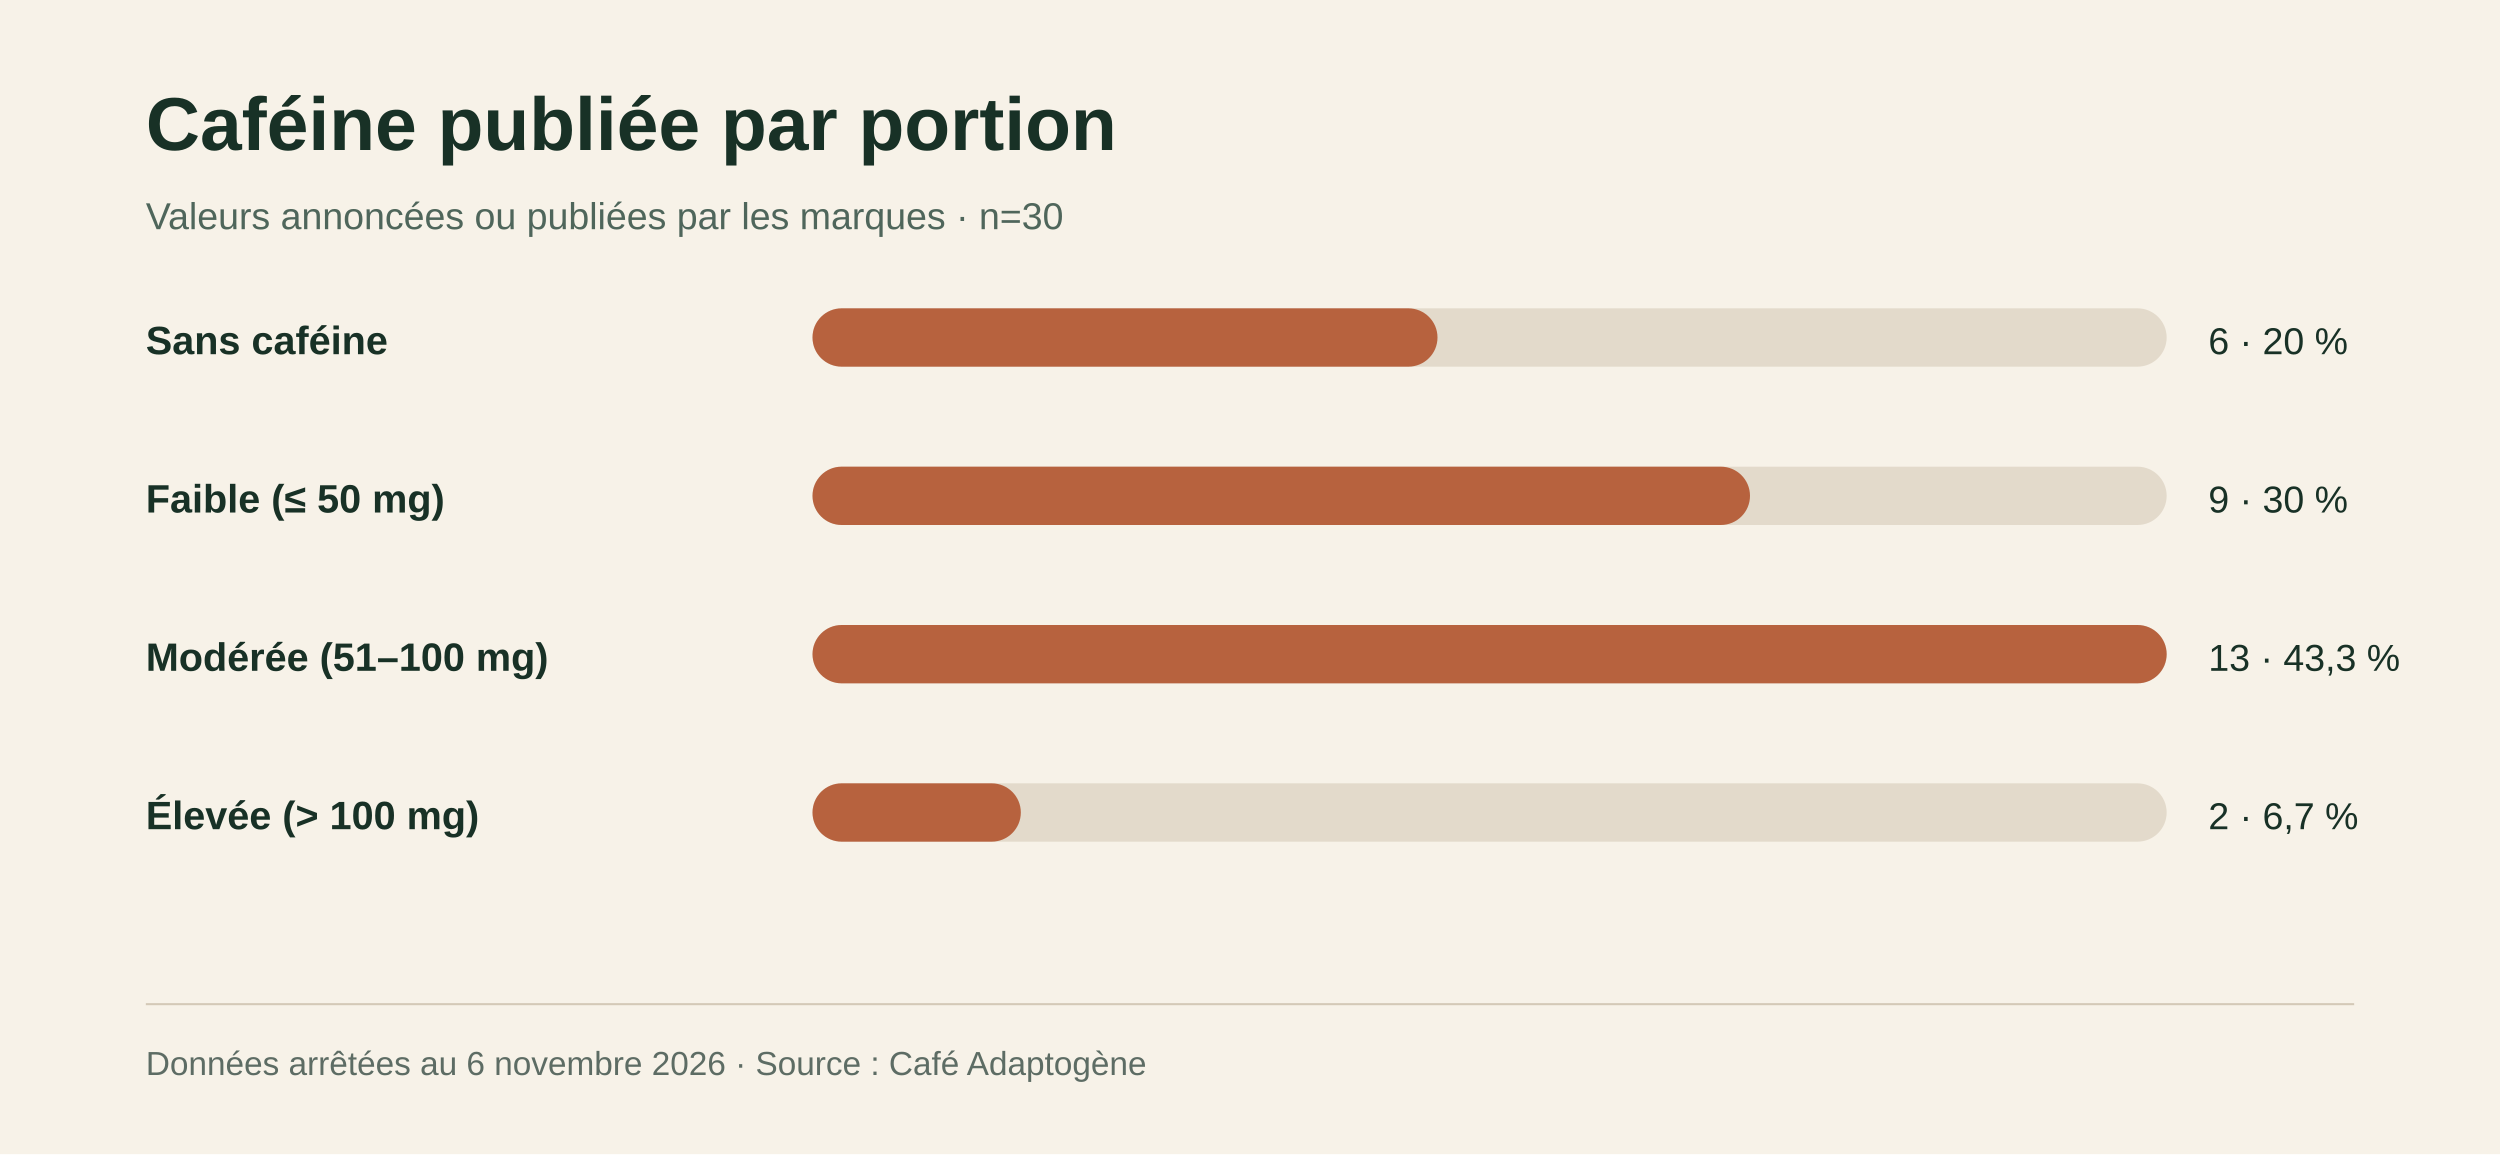
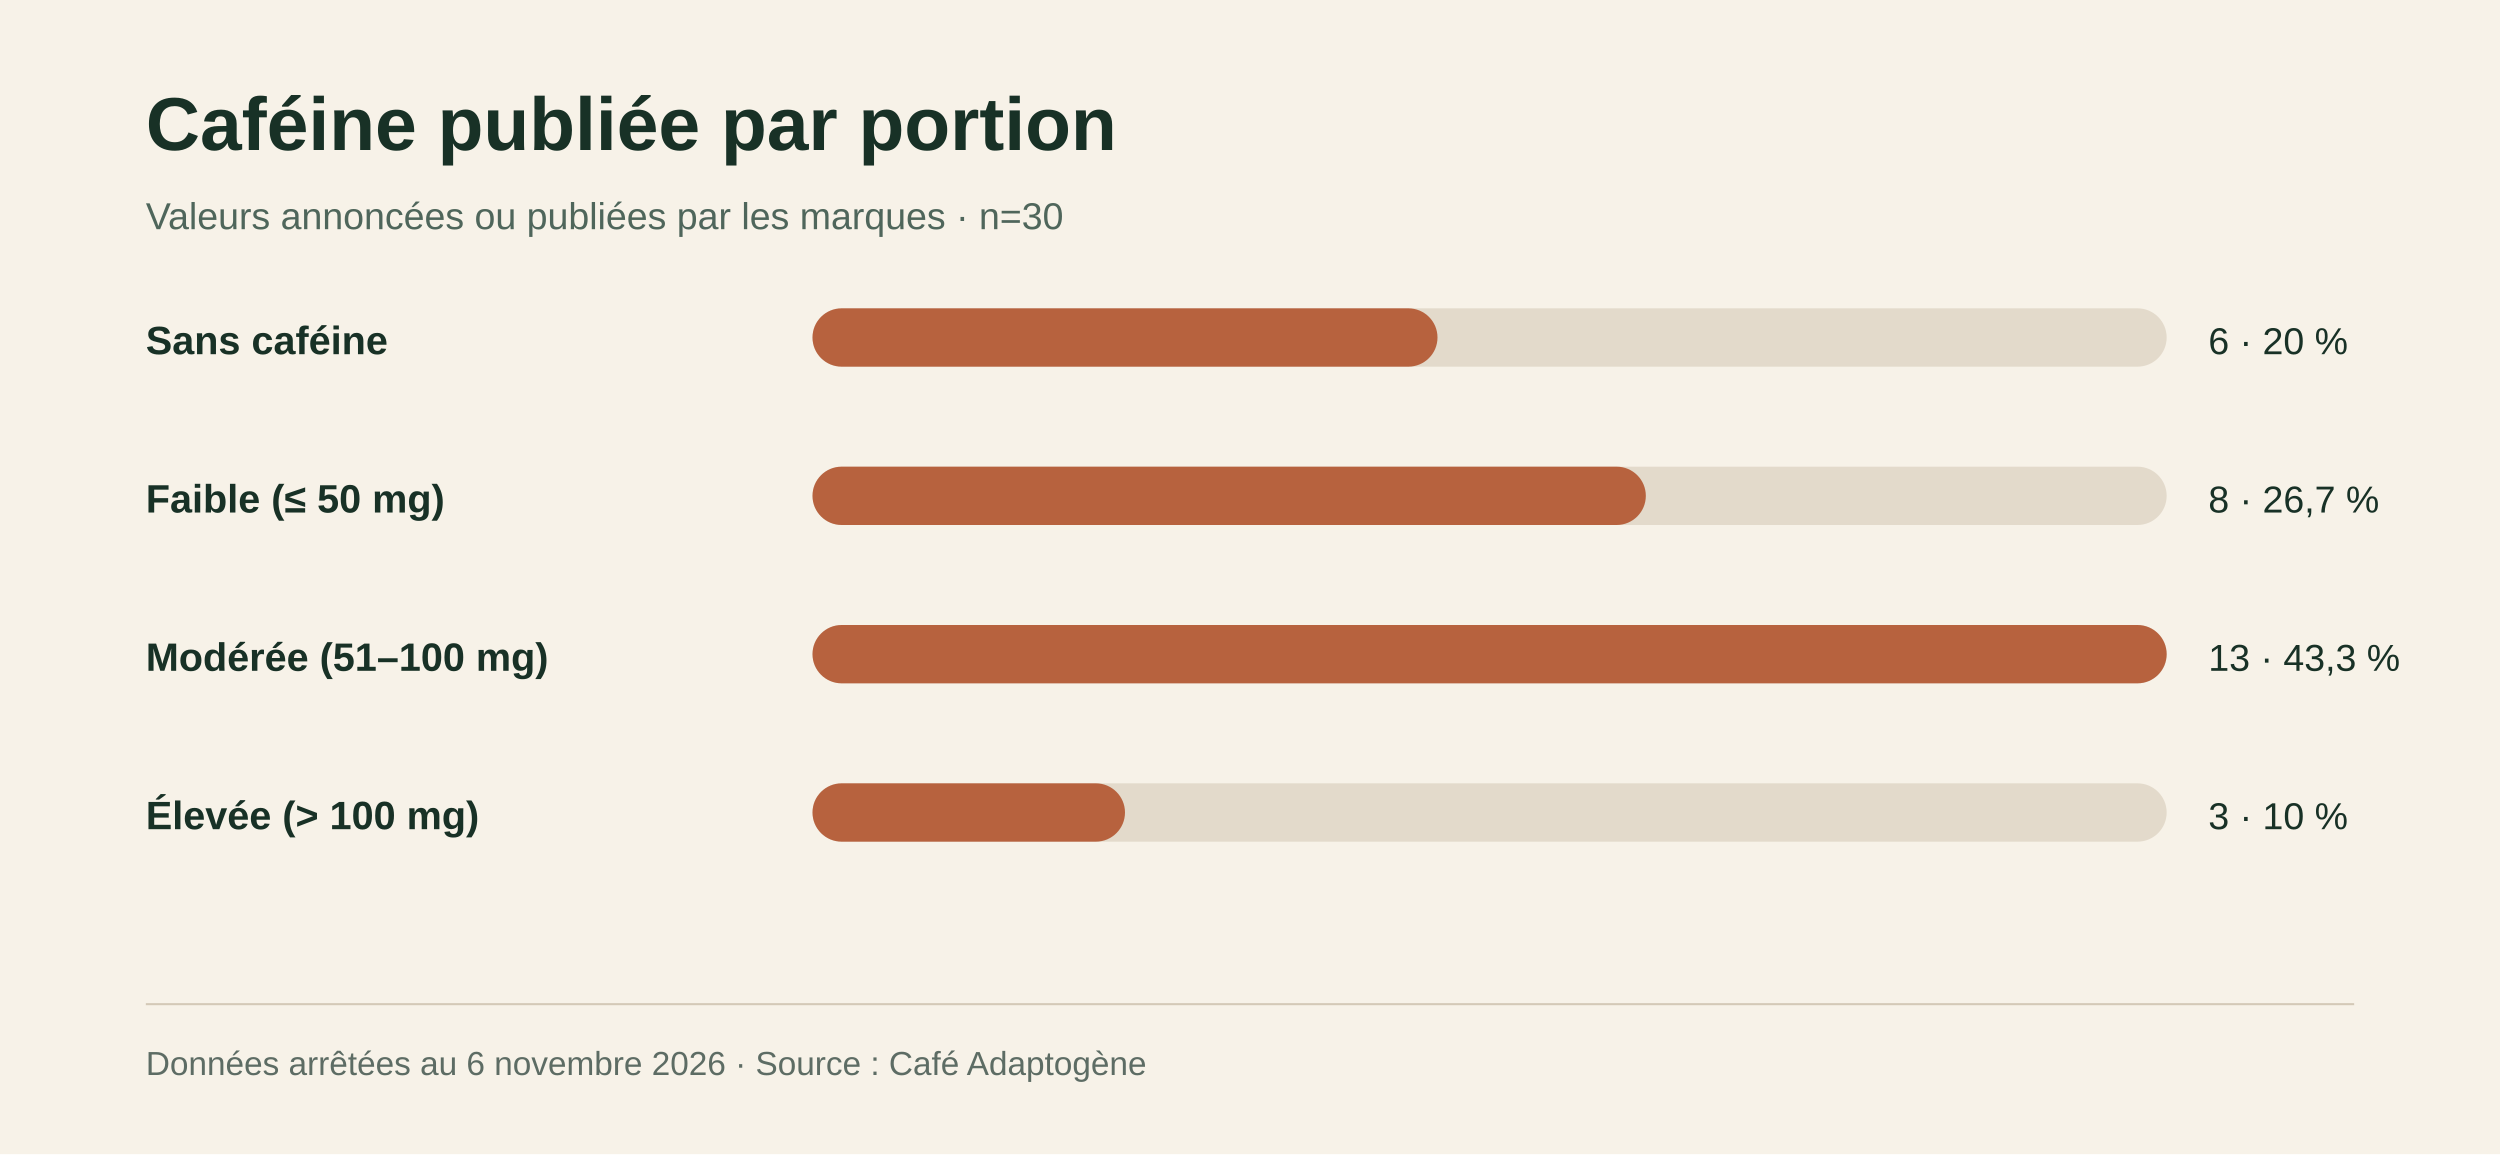
<svg xmlns="http://www.w3.org/2000/svg" width="1200" height="554" viewBox="0 0 1200 554" role="img" aria-labelledby="title desc">
  <rect width="1200" height="554" fill="#f7f2e8" />
  <text x="70" y="72" fill="#183126" font-family="Arial, sans-serif" font-size="36" font-weight="700">Caféine publiée par portion</text>
  <text x="70" y="110" fill="#4f665b" font-family="Arial, sans-serif" font-size="18">Valeurs annoncées ou publiées par les marques · n=30</text>
  <text x="70" y="170" fill="#183126" font-family="Arial, sans-serif" font-size="19" font-weight="600">Sans caféine</text>
  <rect x="390" y="148" width="650" height="28" rx="14" fill="#e3dacb" />
  <rect x="390" y="148" width="300" height="28" rx="14" fill="#b7623e" />
  <text x="1060" y="170" fill="#183126" font-family="Arial, sans-serif" font-size="18">6 · 20 %</text>
  <text x="70" y="246" fill="#183126" font-family="Arial, sans-serif" font-size="19" font-weight="600">Faible (≤ 50 mg)</text>
  <rect x="390" y="224" width="650" height="28" rx="14" fill="#e3dacb" />
-   <rect x="390" y="224" width="450" height="28" rx="14" fill="#b7623e" />
-   <text x="1060" y="246" fill="#183126" font-family="Arial, sans-serif" font-size="18">9 · 30 %</text>
+   <rect x="390" y="224" width="400" height="28" rx="14" fill="#b7623e" />
+   <text x="1060" y="246" fill="#183126" font-family="Arial, sans-serif" font-size="18">8 · 26,7 %</text>
  <text x="70" y="322" fill="#183126" font-family="Arial, sans-serif" font-size="19" font-weight="600">Modérée (51–100 mg)</text>
  <rect x="390" y="300" width="650" height="28" rx="14" fill="#e3dacb" />
  <rect x="390" y="300" width="650" height="28" rx="14" fill="#b7623e" />
  <text x="1060" y="322" fill="#183126" font-family="Arial, sans-serif" font-size="18">13 · 43,3 %</text>
  <text x="70" y="398" fill="#183126" font-family="Arial, sans-serif" font-size="19" font-weight="600">Élevée (&gt; 100 mg)</text>
  <rect x="390" y="376" width="650" height="28" rx="14" fill="#e3dacb" />
-   <rect x="390" y="376" width="100" height="28" rx="14" fill="#b7623e" />
-   <text x="1060" y="398" fill="#183126" font-family="Arial, sans-serif" font-size="18">2 · 6,7 %</text>
+   <rect x="390" y="376" width="150" height="28" rx="14" fill="#b7623e" />
+   <text x="1060" y="398" fill="#183126" font-family="Arial, sans-serif" font-size="18">3 · 10 %</text>
  <line x1="70" y1="482" x2="1130" y2="482" stroke="#d4c9b7" />
  <text x="70" y="516" fill="#5d6c64" font-family="Arial, sans-serif" font-size="16">Données arrêtées au 6 novembre 2026 · Source : Café Adaptogène</text>
</svg>
